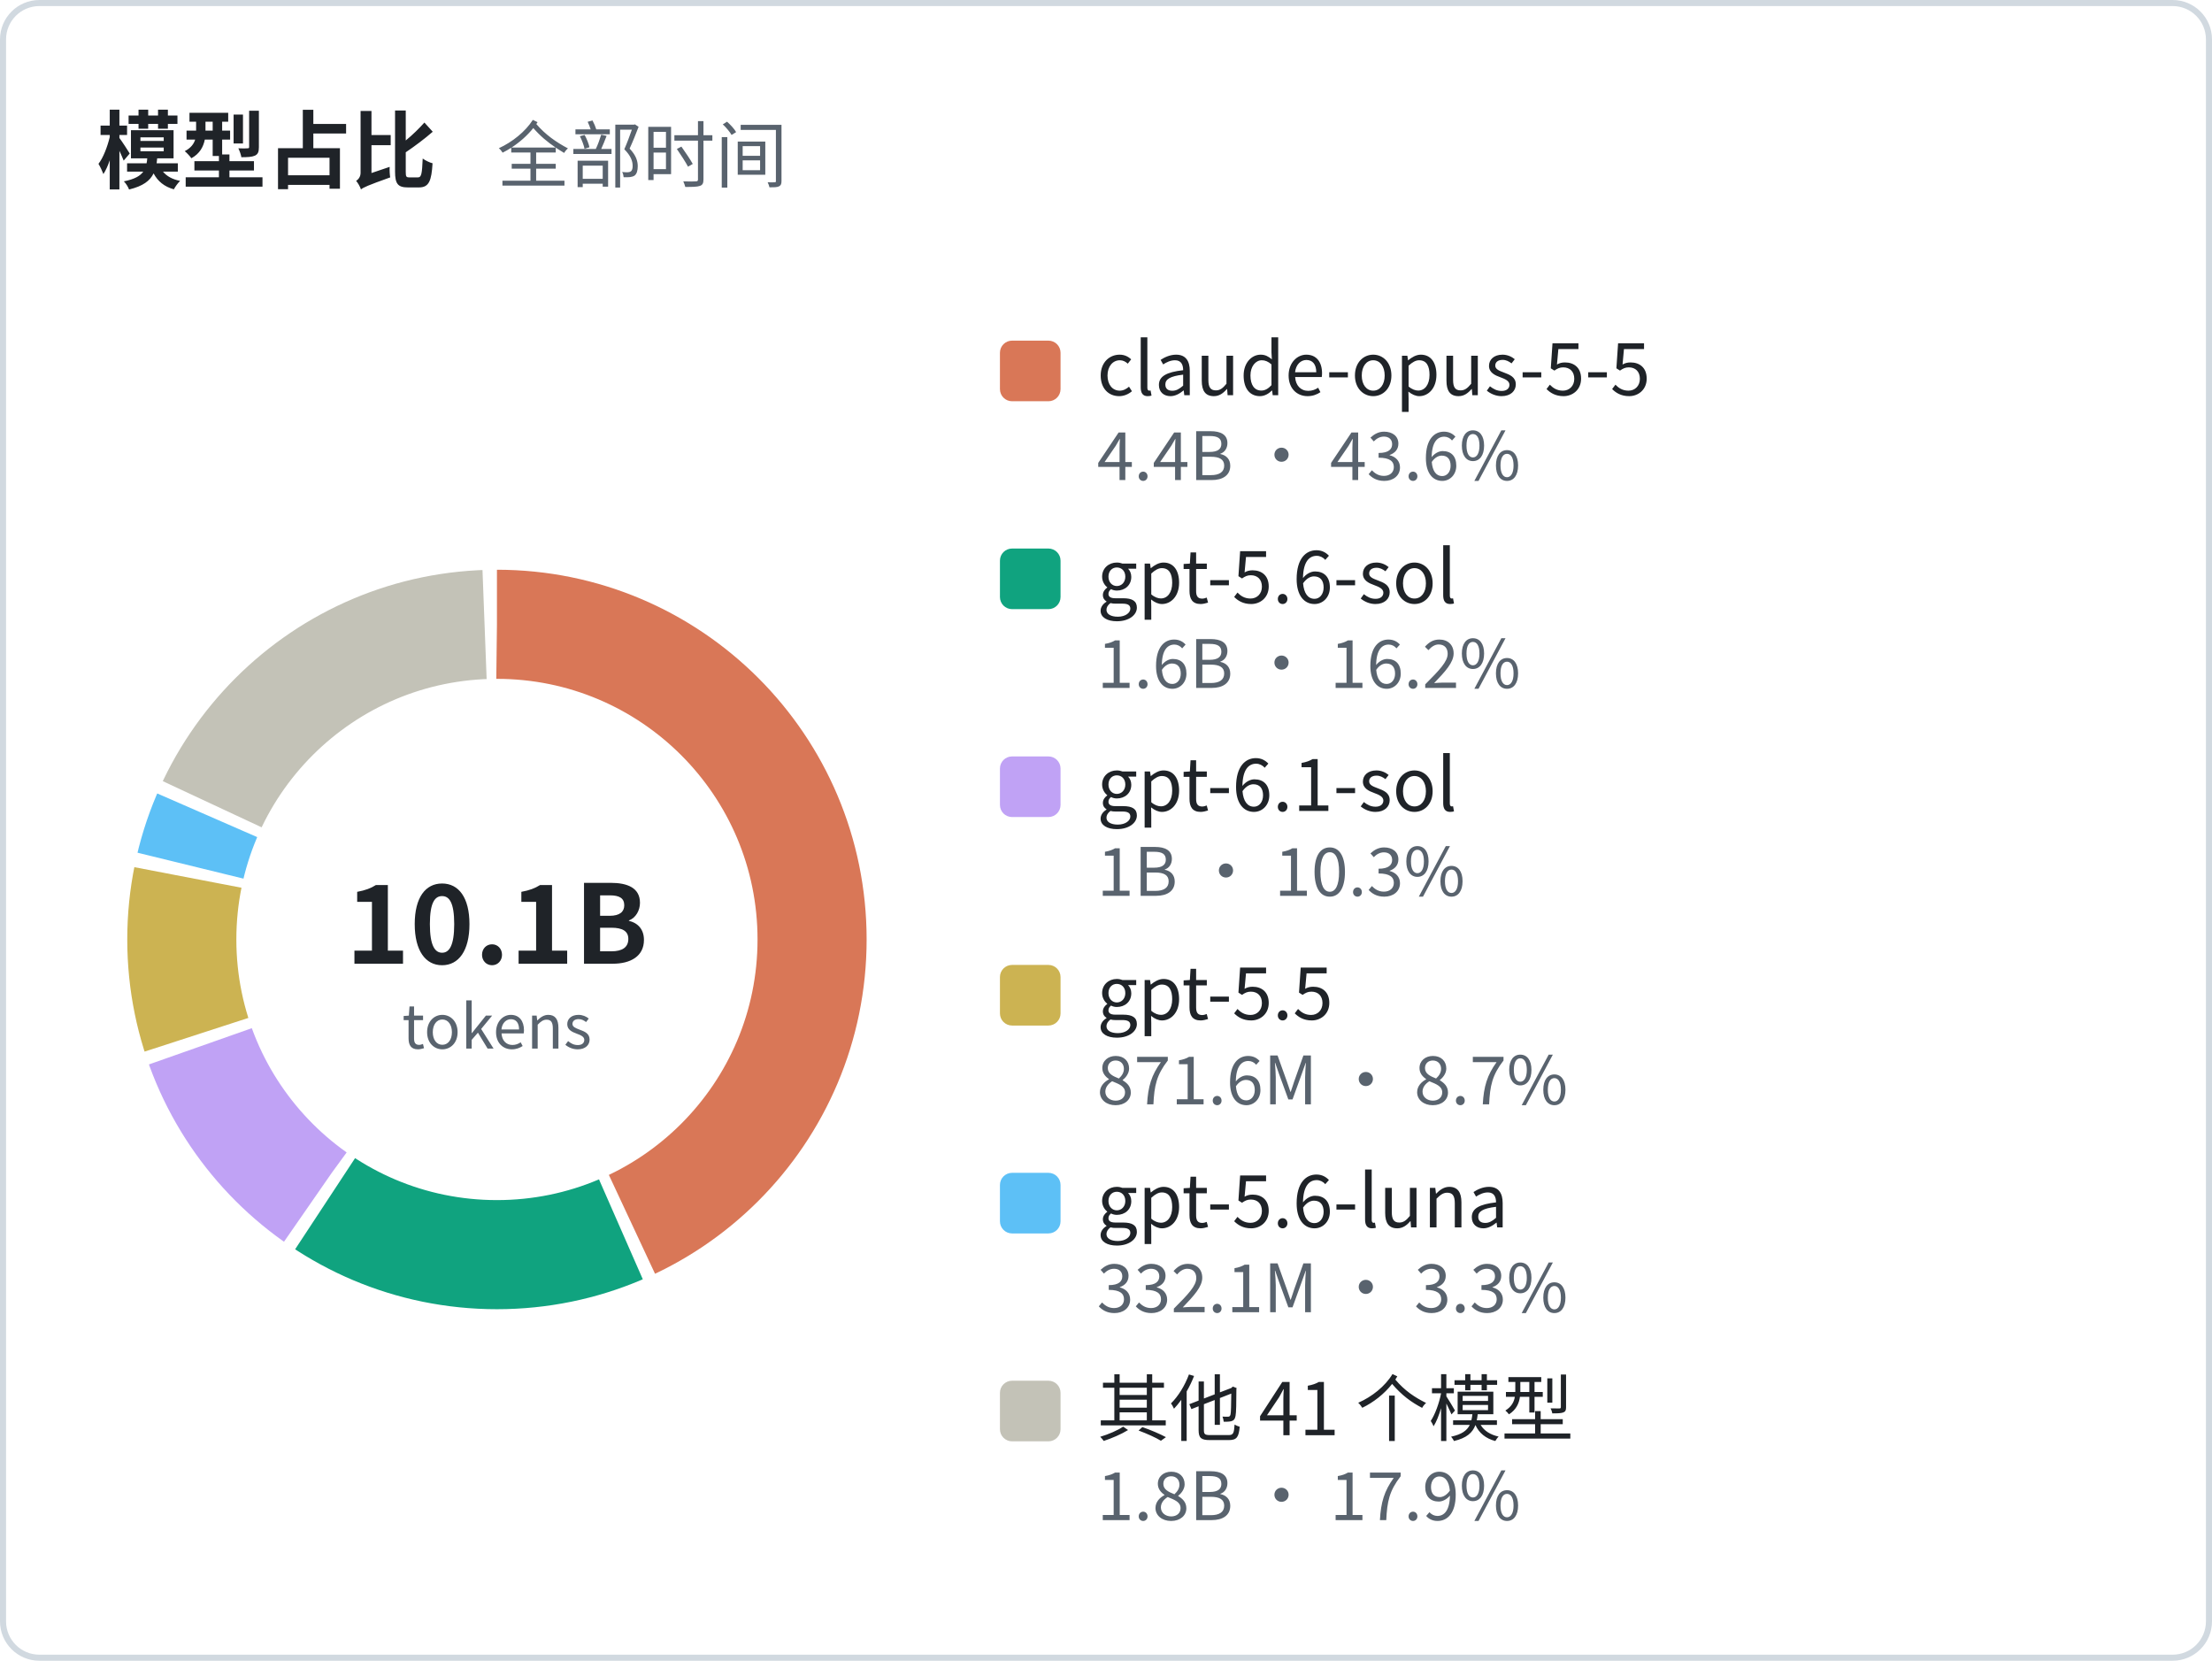
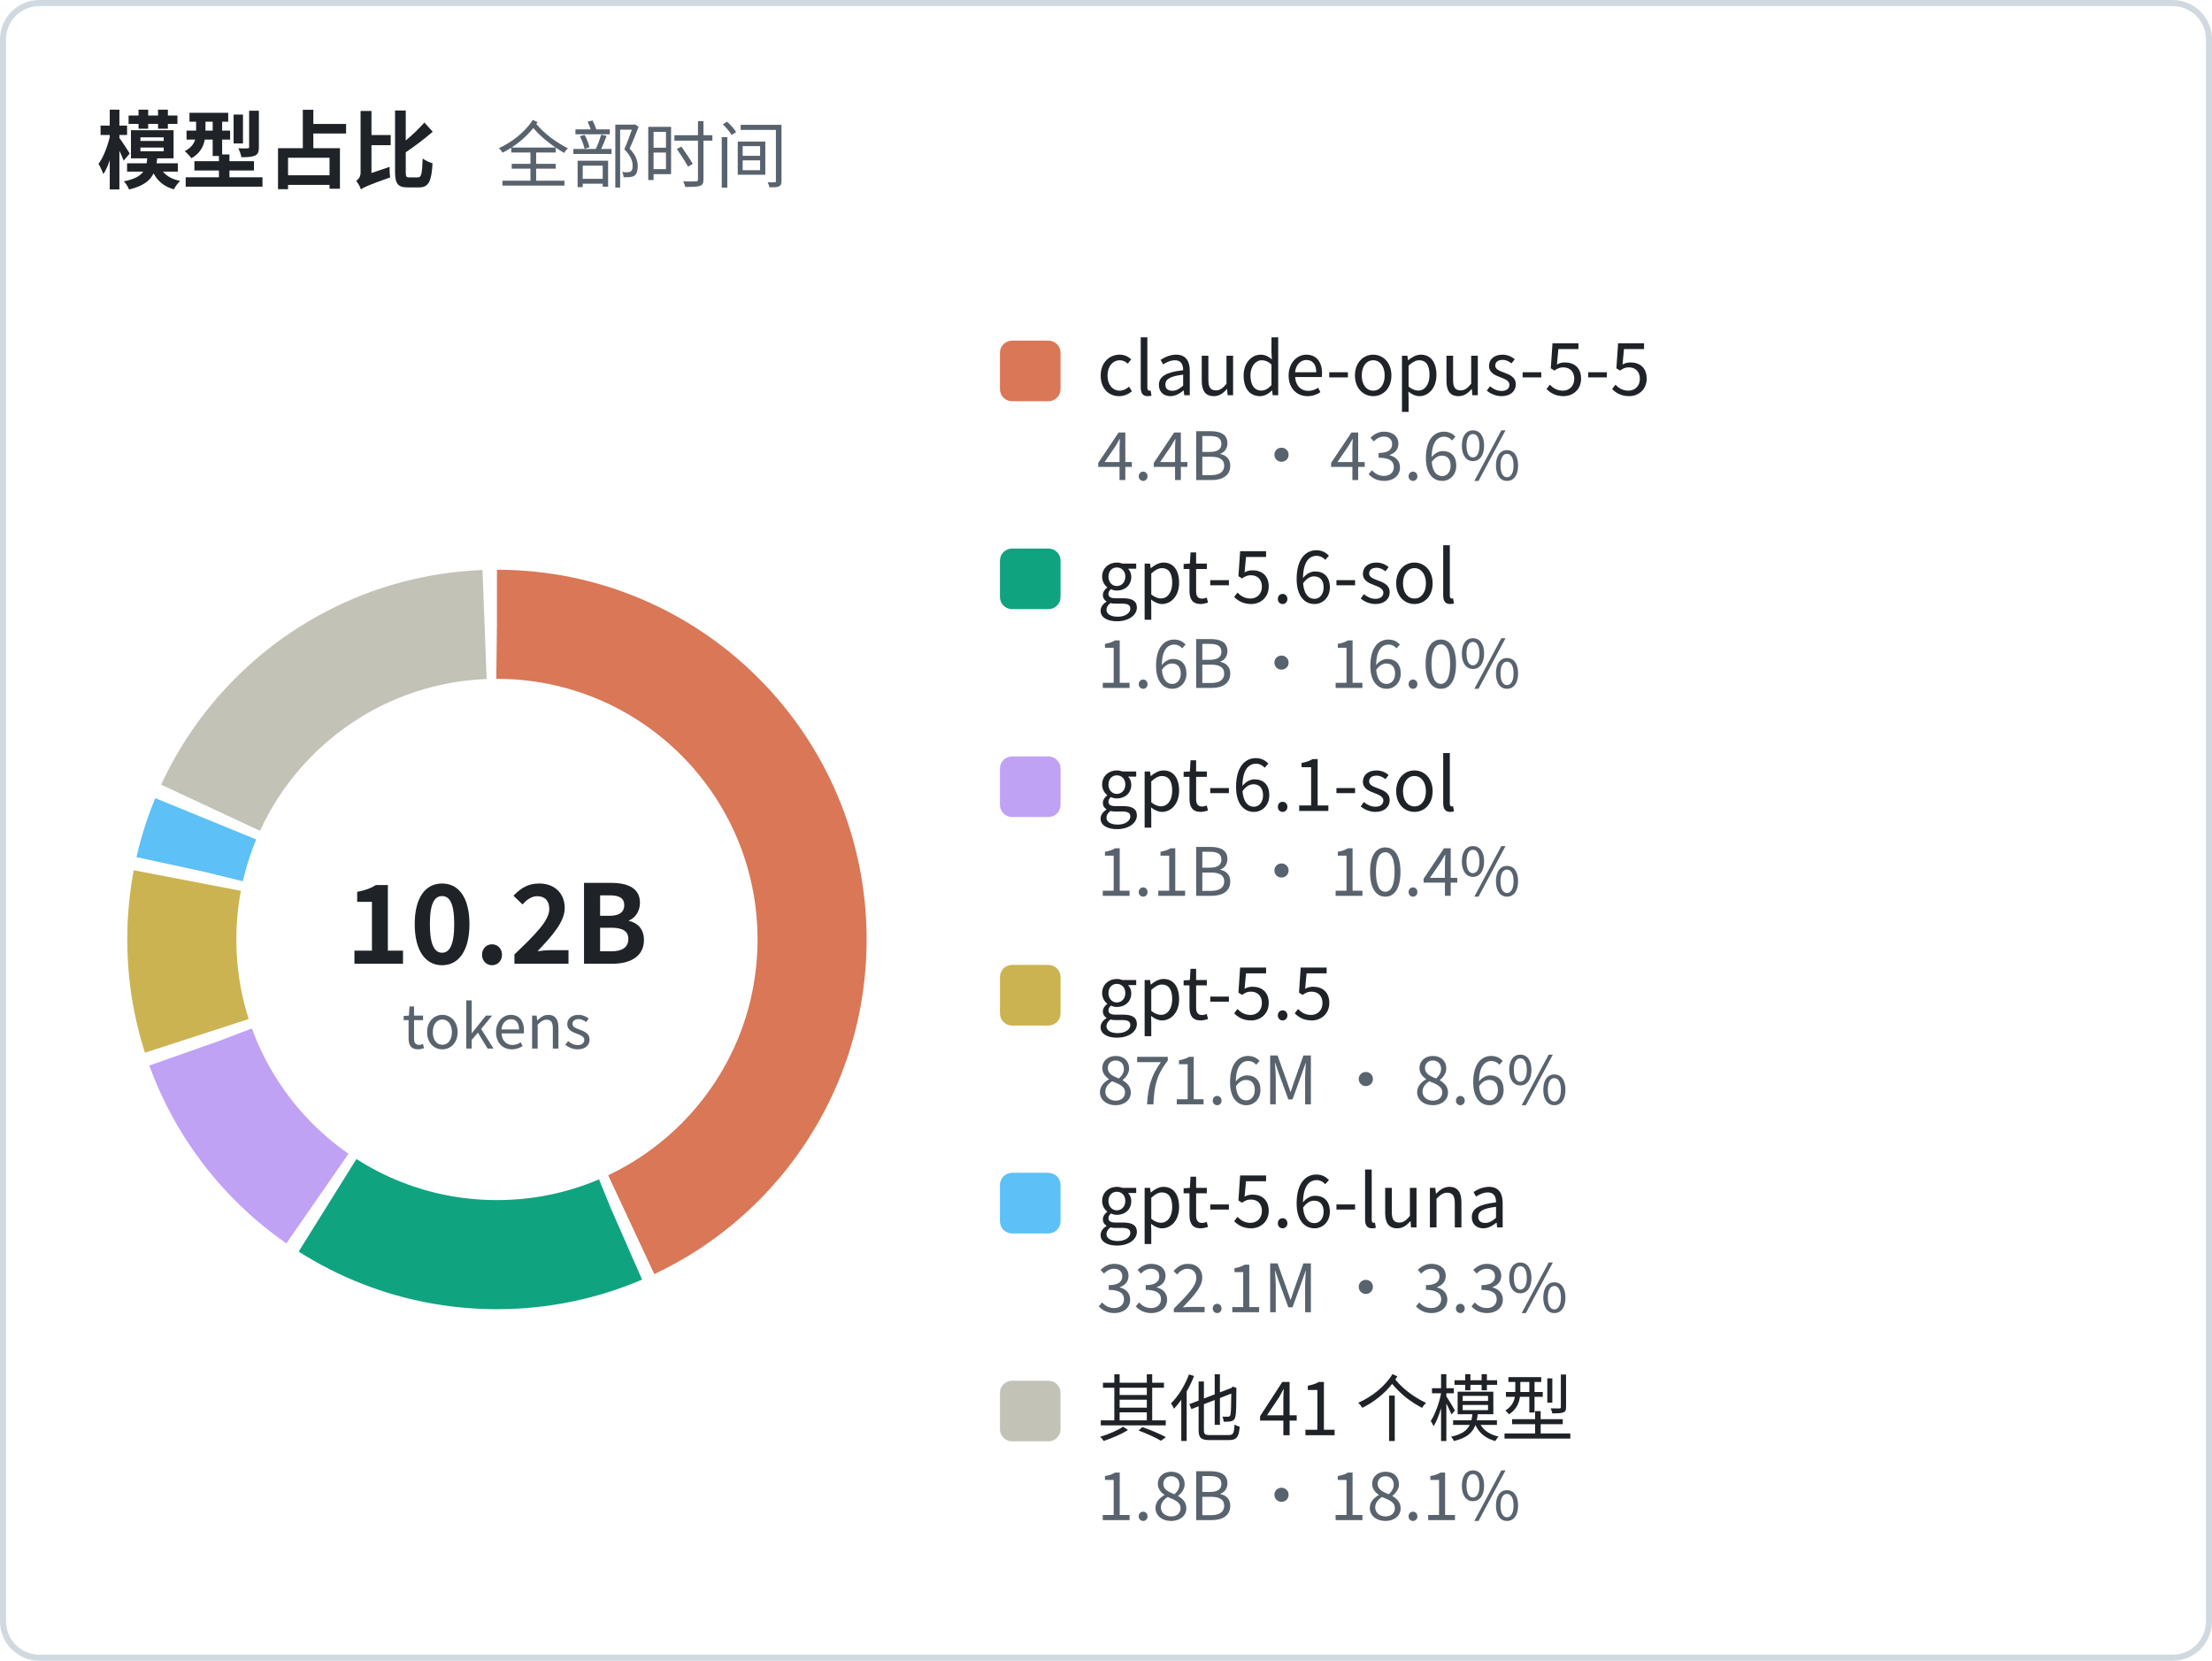
<svg xmlns="http://www.w3.org/2000/svg" width="365" height="274" viewBox="0 0 365 274" font-family="system-ui, -apple-system, 'Segoe UI', 'PingFang SC', 'Microsoft YaHei', 'Noto Sans CJK SC', sans-serif">
  <rect x="0.5" y="0.5" width="364" height="273" rx="6" fill="none" stroke="#d1d9e0" />
  <text x="16" y="30" font-size="14" font-weight="600" fill="#1f2328">模型占比<tspan dx="10" font-size="12" font-weight="400" fill="#59636e">全部时间</tspan>
  </text>
-   <circle cx="82" cy="155" r="52" fill="none" stroke="#d97757" stroke-width="18" stroke-dasharray="140.36 326.73" stroke-dashoffset="-0.00" transform="rotate(-90 82 155)" />
-   <circle cx="82" cy="155" r="52" fill="none" stroke="#10a37f" stroke-width="18" stroke-dasharray="51.01 326.73" stroke-dashoffset="-142.36" transform="rotate(-90 82 155)" />
-   <circle cx="82" cy="155" r="52" fill="none" stroke="#c0a2f5" stroke-width="18" stroke-dasharray="31.72 326.73" stroke-dashoffset="-195.37" transform="rotate(-90 82 155)" />
-   <circle cx="82" cy="155" r="52" fill="none" stroke="#ccb352" stroke-width="18" stroke-dasharray="26.27 326.73" stroke-dashoffset="-229.10" transform="rotate(-90 82 155)" />
-   <circle cx="82" cy="155" r="52" fill="none" stroke="#5dc0f6" stroke-width="18" stroke-dasharray="8.77 326.73" stroke-dashoffset="-257.36" transform="rotate(-90 82 155)" />
-   <circle cx="82" cy="155" r="52" fill="none" stroke="#c3c2b7" stroke-width="18" stroke-dasharray="56.59 326.73" stroke-dashoffset="-268.13" transform="rotate(-90 82 155)" />
-   <text x="82" y="159" font-size="18" font-weight="600" text-anchor="middle" fill="#1f2328">10.1B</text>
+   <circle cx="82" cy="155" r="52" fill="none" stroke="#d97757" stroke-width="18" stroke-dasharray="140.49 326.73" stroke-dashoffset="-0.00" transform="rotate(-90 82 155)" />
+   <circle cx="82" cy="155" r="52" fill="none" stroke="#10a37f" stroke-width="18" stroke-dasharray="50.40 326.73" stroke-dashoffset="-142.49" transform="rotate(-90 82 155)" />
+   <circle cx="82" cy="155" r="52" fill="none" stroke="#c0a2f5" stroke-width="18" stroke-dasharray="32.01 326.73" stroke-dashoffset="-194.89" transform="rotate(-90 82 155)" />
+   <circle cx="82" cy="155" r="52" fill="none" stroke="#ccb352" stroke-width="18" stroke-dasharray="25.94 326.73" stroke-dashoffset="-228.91" transform="rotate(-90 82 155)" />
+   <circle cx="82" cy="155" r="52" fill="none" stroke="#5dc0f6" stroke-width="18" stroke-dasharray="8.65 326.73" stroke-dashoffset="-256.85" transform="rotate(-90 82 155)" />
+   <circle cx="82" cy="155" r="52" fill="none" stroke="#c3c2b7" stroke-width="18" stroke-dasharray="57.23 326.73" stroke-dashoffset="-267.49" transform="rotate(-90 82 155)" />
+   <text x="82" y="159" font-size="18" font-weight="600" text-anchor="middle" fill="#1f2328">10.2B</text>
  <text x="82" y="173" font-size="10" text-anchor="middle" fill="#59636e">tokens</text>
  <rect x="165" y="56.2" width="10" height="10" rx="2" fill="#d97757" />
  <text x="181" y="65.2" font-size="12" fill="#1f2328">claude-opus-5-5</text>
  <text x="181" y="79.2" font-size="11" fill="#59636e">4.4B · 43.6%</text>
  <rect x="165" y="90.5" width="10" height="10" rx="2" fill="#10a37f" />
  <text x="181" y="99.5" font-size="12" fill="#1f2328">gpt-5.6-sol</text>
-   <text x="181" y="113.5" font-size="11" fill="#59636e">1.6B · 16.2%</text>
+   <text x="181" y="113.5" font-size="11" fill="#59636e">1.6B · 16.0%</text>
  <rect x="165" y="124.8" width="10" height="10" rx="2" fill="#c0a2f5" />
  <text x="181" y="133.8" font-size="12" fill="#1f2328">gpt-6.1-sol</text>
-   <text x="181" y="147.8" font-size="11" fill="#59636e">1B · 10.3%</text>
+   <text x="181" y="147.8" font-size="11" fill="#59636e">1.1B · 10.4%</text>
  <rect x="165" y="159.2" width="10" height="10" rx="2" fill="#ccb352" />
  <text x="181" y="168.2" font-size="12" fill="#1f2328">gpt-5.5</text>
-   <text x="181" y="182.2" font-size="11" fill="#59636e">871.6M · 8.7%</text>
+   <text x="181" y="182.2" font-size="11" fill="#59636e">871.6M · 8.6%</text>
  <rect x="165" y="193.5" width="10" height="10" rx="2" fill="#5dc0f6" />
  <text x="181" y="202.5" font-size="12" fill="#1f2328">gpt-5.6-luna</text>
  <text x="181" y="216.5" font-size="11" fill="#59636e">332.1M · 3.3%</text>
  <rect x="165" y="227.8" width="10" height="10" rx="2" fill="#c3c2b7" />
  <text x="181" y="236.8" font-size="12" fill="#1f2328">其他 41 个模型</text>
-   <text x="181" y="250.8" font-size="11" fill="#59636e">1.8B · 17.9%</text>
+   <text x="181" y="250.8" font-size="11" fill="#59636e">1.8B · 18.1%</text>
</svg>
